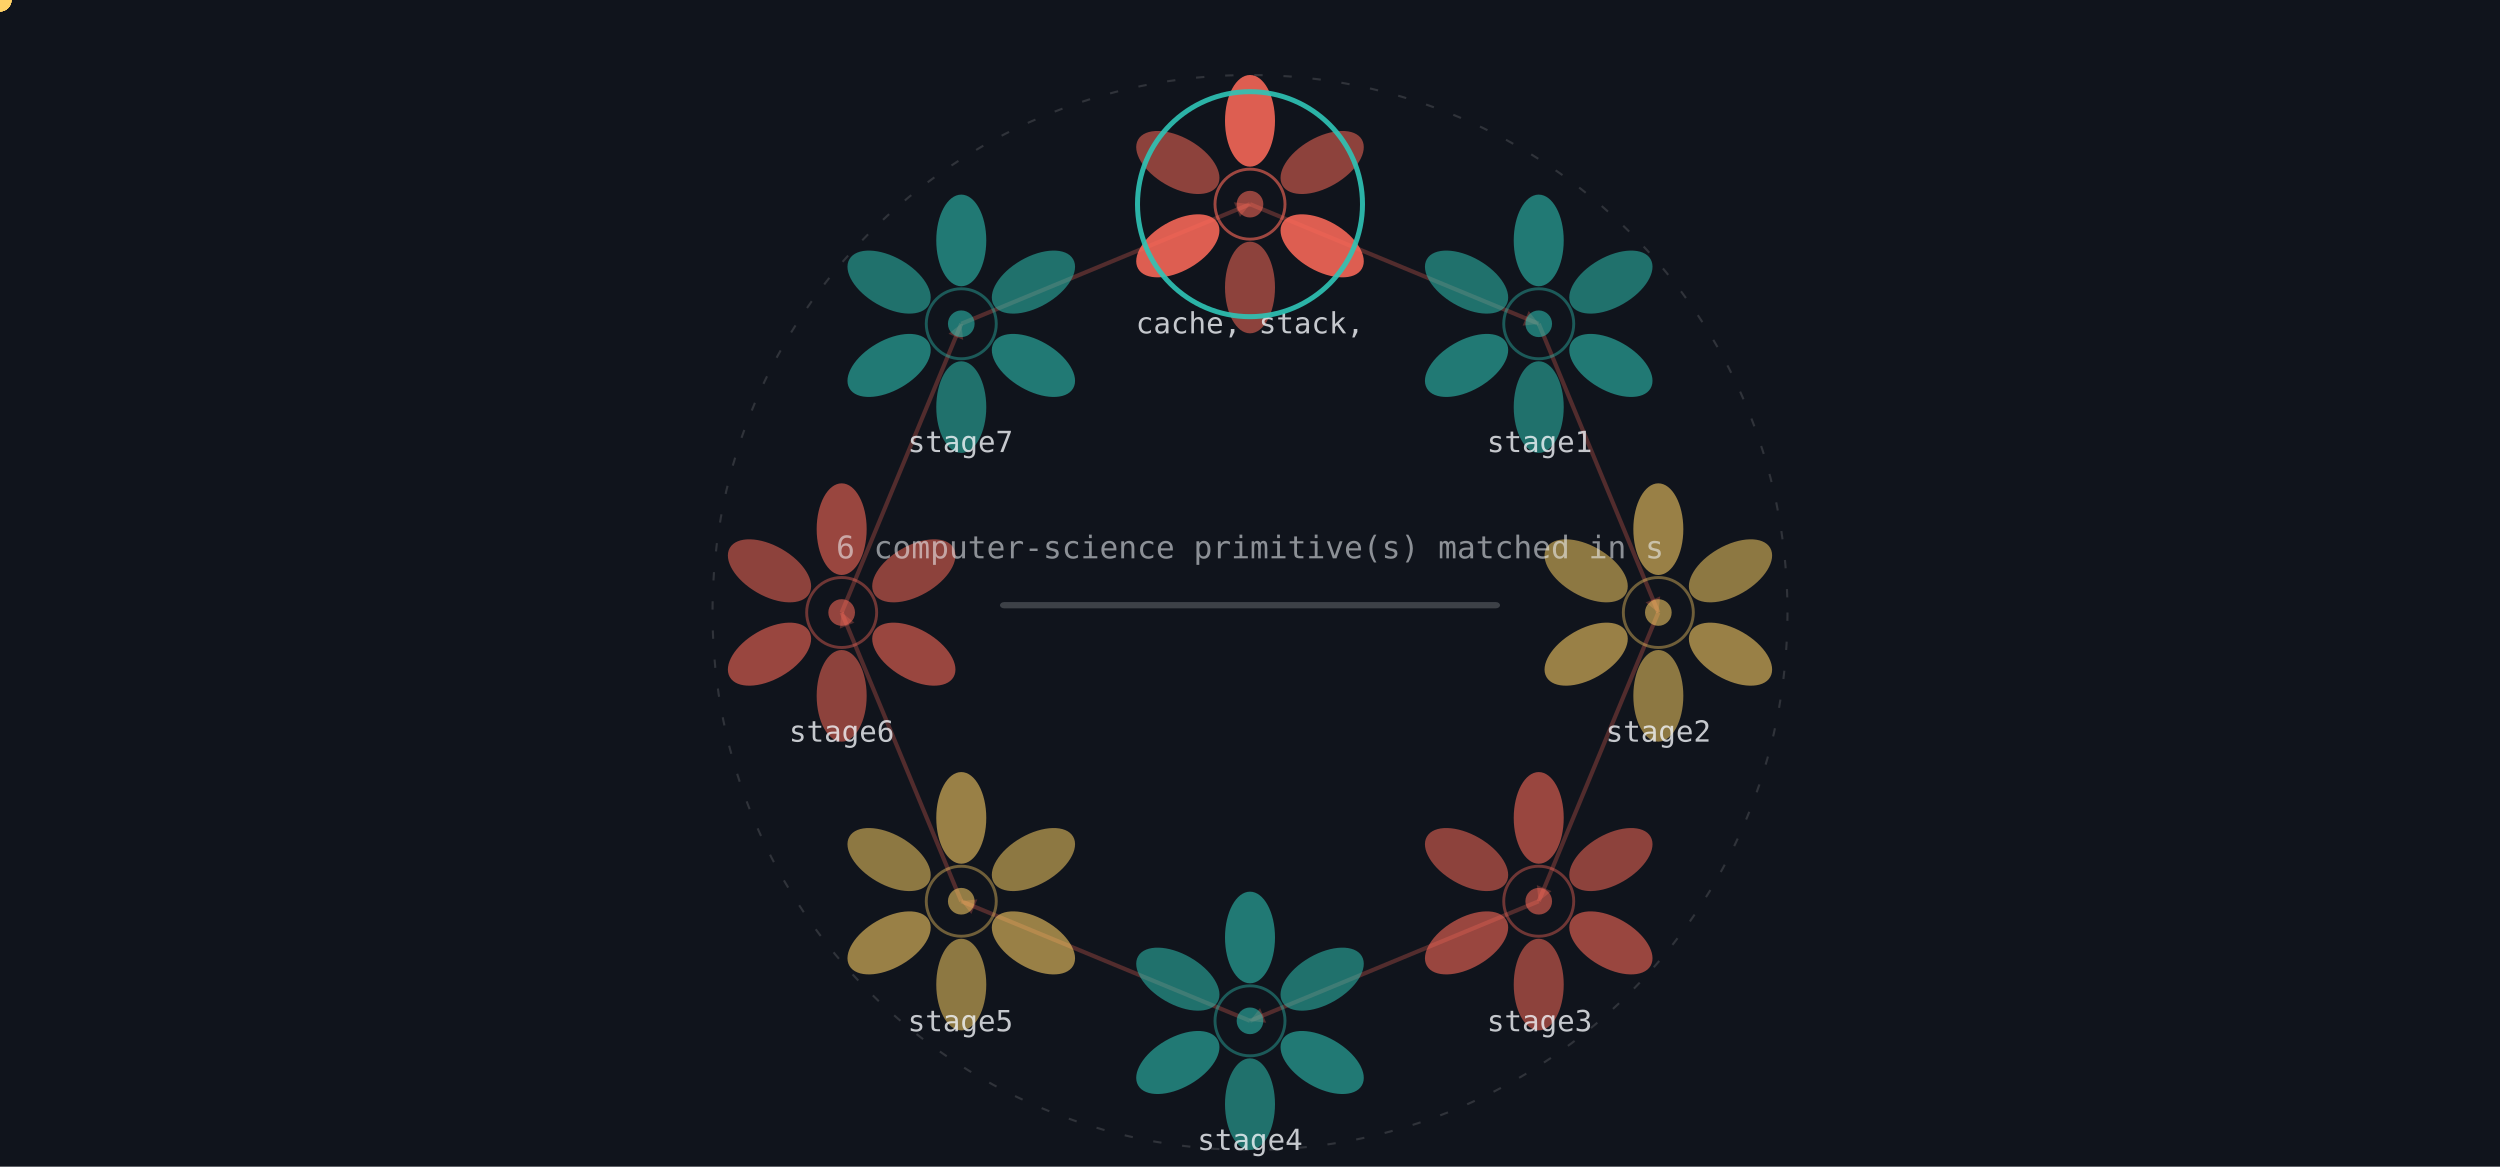
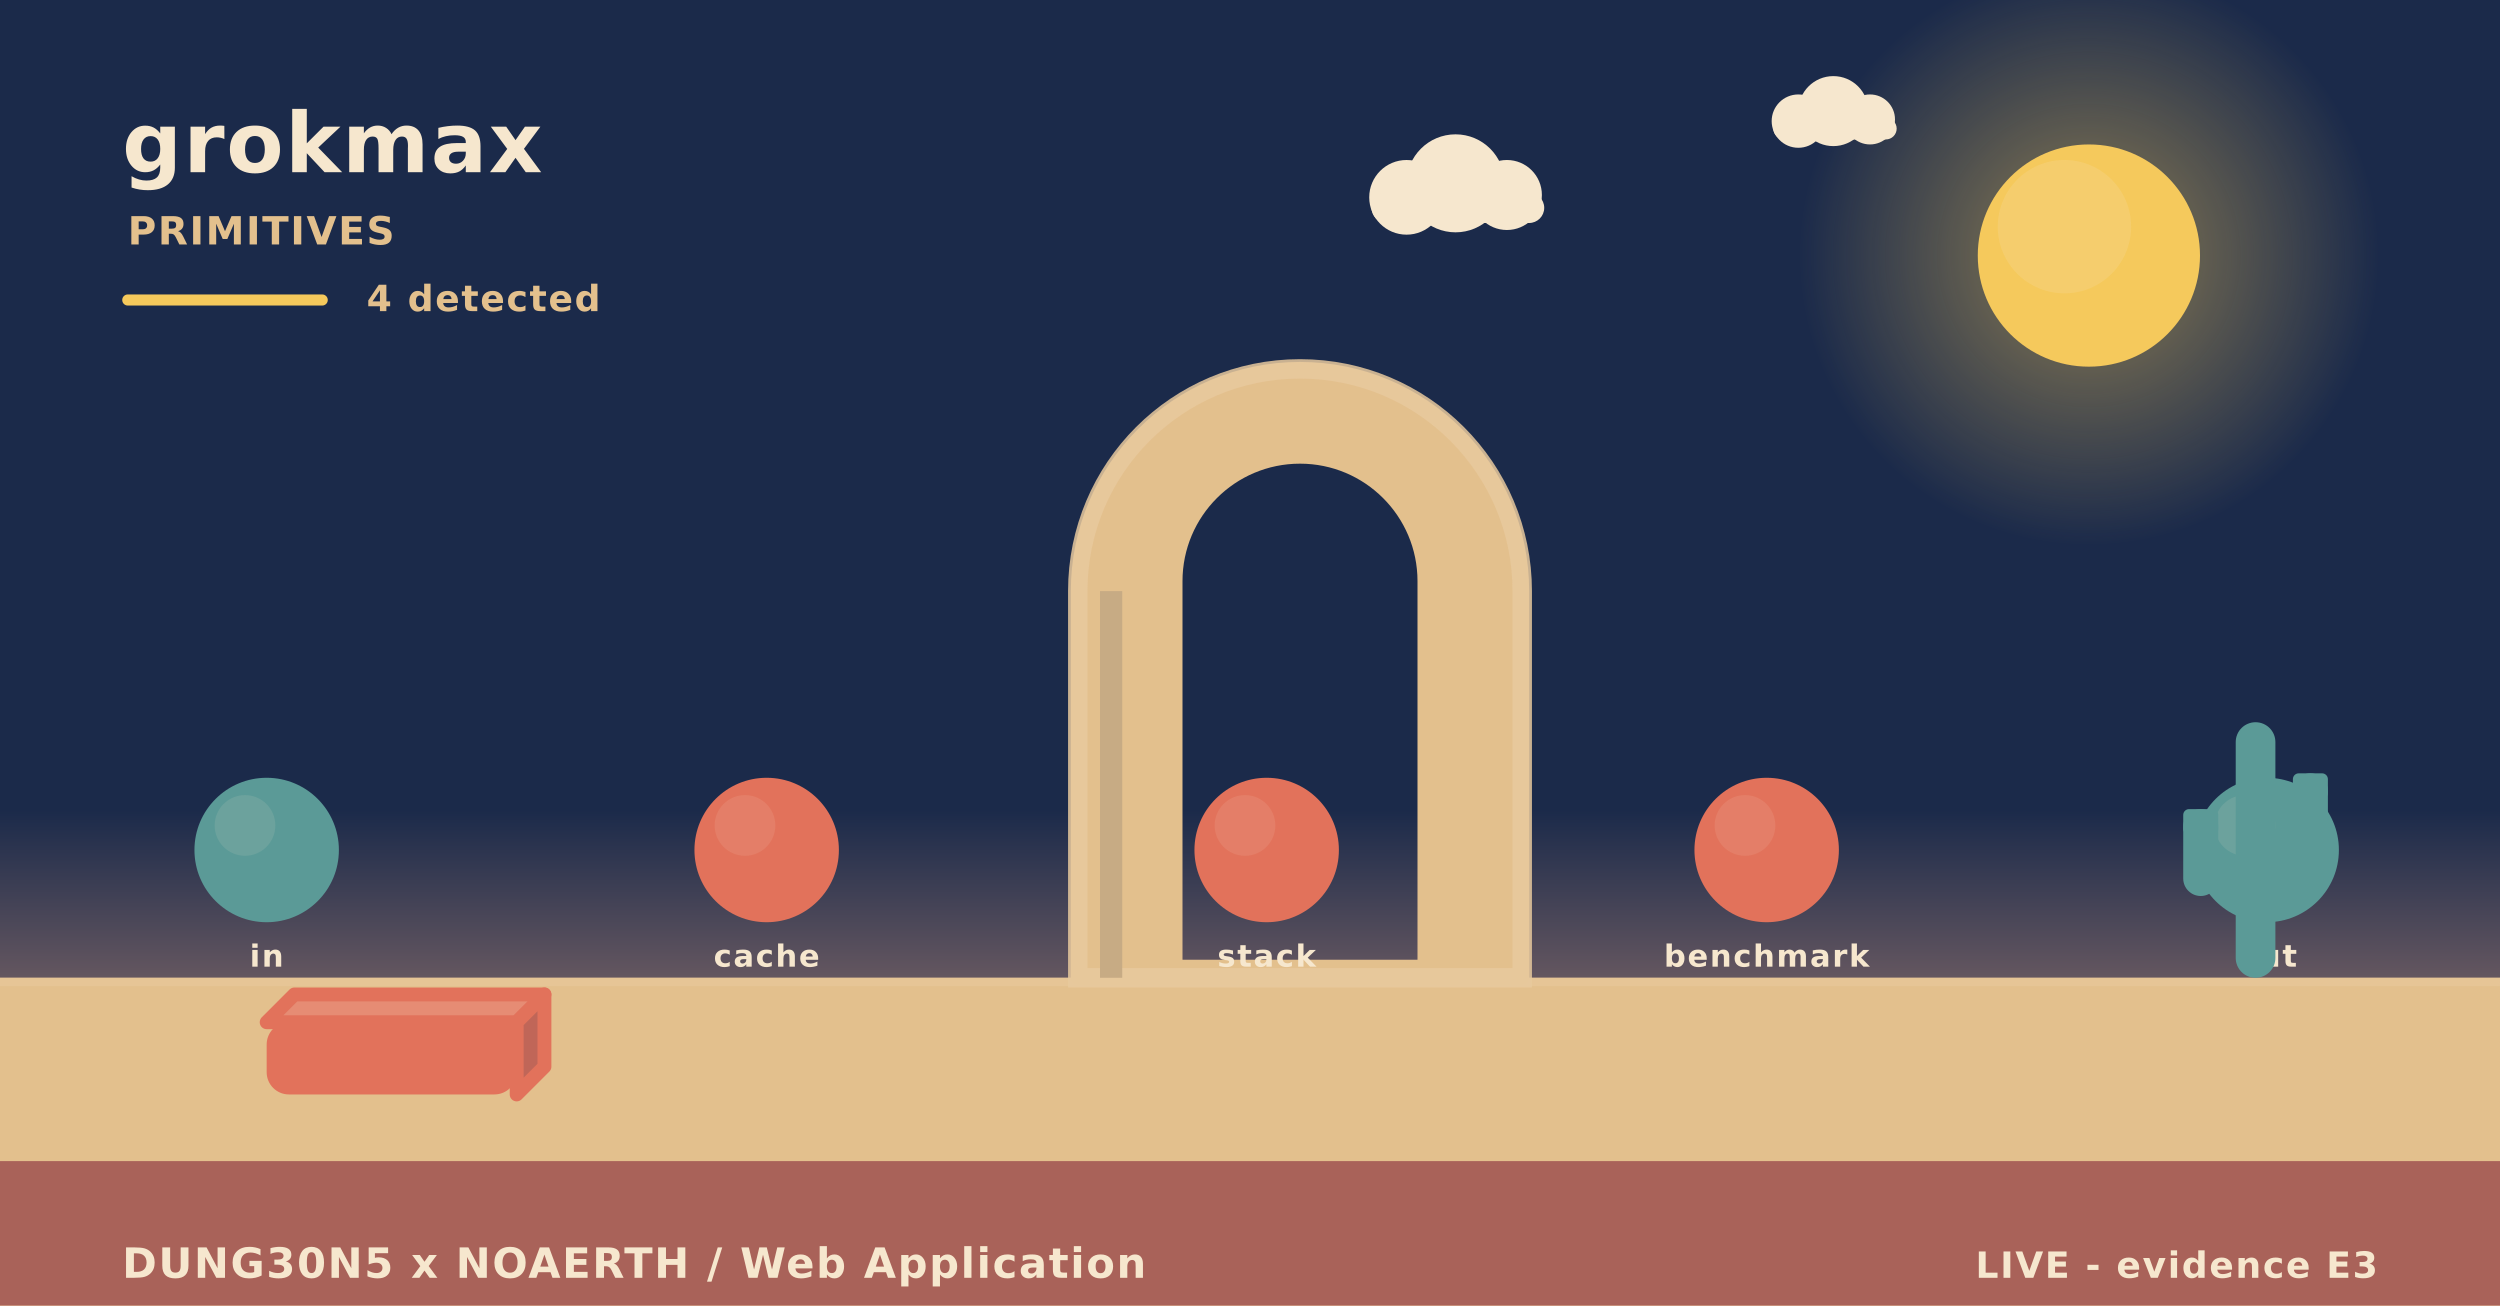
- <svg xmlns="http://www.w3.org/2000/svg" viewBox="0 0 1200 560" width="1200" height="560" role="img" aria-label="grokmax state machine">
-   <rect width="1200" height="560" fill="#10141c" />
-   <defs>
-     <linearGradient id="gs" x1="0" y1="0" x2="1" y2="1">
-       <stop offset="0%" stop-color="#ff6b5a" />
-       <stop offset="100%" stop-color="#2ec4b6" />
-     </linearGradient>
-   </defs>
-   <circle cx="600.00" cy="294.00" r="258.00" fill="none" stroke="rgba(242,245,249,0.140)" stroke-width="1.00" opacity="1.00" stroke-dasharray="4 10" />
-   <line x1="600.00" y1="98.00" x2="738.59" y2="155.41" stroke="rgba(255,107,90,0.500)" stroke-width="2.00" opacity="0.55" />
-   <polygon points="738.59,155.41 733.76,149.29 730.86,156.32" fill="rgba(255,107,90,0.500)" opacity="0.55" />
-   <g opacity="0.9">
-     <circle cx="0.00" cy="0.00" r="5.50" fill="#ffd166" opacity="1.00" />
-     <animateTransform attributeName="transform" type="translate" values="600.00,98.00 738.59,155.41" dur="5.2s" begin="0.0s" repeatCount="indefinite" />
-     <animateTransform attributeName="transform" type="translate" values="738.59,155.41 600.00,98.00" dur="5.2s" begin="2.6s" repeatCount="indefinite" />
+ <svg xmlns="http://www.w3.org/2000/svg" width="900" height="470" viewBox="0 0 900 470" role="img" aria-label="grokmax - how it behaves">
+   <linearGradient id="skys" x1="0" y1="0" x2="0" y2="1">
+     <stop offset="0" stop-color="#1b2a4a" />
+     <stop offset="0.62" stop-color="#1b2a4a" />
+     <stop offset="1" stop-color="#f3ad8a" />
+   </linearGradient>
+   <rect width="900" height="470" fill="url(#skys)" />
+   <radialGradient id="suns">
+     <stop offset="0.35" stop-color="#f5c95c" stop-opacity="0.34" />
+     <stop offset="1" stop-color="#f5c95c" stop-opacity="0" />
+   </radialGradient>
+   <circle cx="752" cy="92" r="104" fill="url(#suns)" />
+   <circle cx="752" cy="92" r="40" fill="#f5c95c" />
+   <circle cx="743.2" cy="81.6" r="24" fill="#f5d27e" opacity="0.5" />
+   <g>
+     <circle cx="524" cy="66" r="17.64" fill="#f6e7ce" />
+     <circle cx="506.36" cy="71.04" r="13.44" fill="#f6e7ce" />
+     <circle cx="542.48" cy="70.2" r="12.6" fill="#f6e7ce" />
+     <rect x="493.76" y="69.36" width="62.16" height="10.92" rx="5.46" fill="#f6e7ce" />
+     <animateTransform attributeName="transform" type="translate" values="0 0;24 0;0 0" dur="36s" begin="0s" repeatCount="indefinite" />
  </g>
-   <line x1="738.59" y1="155.41" x2="796.00" y2="294.00" stroke="rgba(255,107,90,0.500)" stroke-width="2.00" opacity="0.55" />
-   <polygon points="796.00,294.00 796.91,286.26 789.89,289.17" fill="rgba(255,107,90,0.500)" opacity="0.55" />
-   <g opacity="0.9">
-     <circle cx="0.00" cy="0.00" r="5.50" fill="#ffd166" opacity="1.00" />
-     <animateTransform attributeName="transform" type="translate" values="738.59,155.41 796.00,294.00" dur="5.2s" begin="0.65s" repeatCount="indefinite" />
-     <animateTransform attributeName="transform" type="translate" values="796.00,294.00 738.59,155.41" dur="5.2s" begin="3.25s" repeatCount="indefinite" />
+   <g>
+     <circle cx="660" cy="40" r="12.6" fill="#f6e7ce" />
+     <circle cx="647.4" cy="43.6" r="9.6" fill="#f6e7ce" />
+     <circle cx="673.2" cy="43" r="9" fill="#f6e7ce" />
+     <rect x="638.4" y="42.4" width="44.4" height="7.8" rx="3.9" fill="#f6e7ce" />
+     <animateTransform attributeName="transform" type="translate" values="0 0;-18 0;0 0" dur="46s" begin="3s" repeatCount="indefinite" />
  </g>
-   <line x1="796.00" y1="294.00" x2="738.59" y2="432.59" stroke="rgba(255,107,90,0.500)" stroke-width="2.00" opacity="0.55" />
-   <polygon points="738.59,432.59 744.71,427.76 737.68,424.86" fill="rgba(255,107,90,0.500)" opacity="0.55" />
-   <g opacity="0.9">
-     <circle cx="0.00" cy="0.00" r="5.50" fill="#ffd166" opacity="1.00" />
-     <animateTransform attributeName="transform" type="translate" values="796.00,294.00 738.59,432.59" dur="5.2s" begin="1.3s" repeatCount="indefinite" />
-     <animateTransform attributeName="transform" type="translate" values="738.59,432.59 796.00,294.00" dur="5.2s" begin="3.9s" repeatCount="indefinite" />
+   <rect x="0" y="352" width="900" height="118" fill="#e3c08d" />
+   <rect x="0" y="352" width="900" height="3" fill="#e6c596" />
+   <text x="44" y="62" font-family="Verdana,DejaVu Sans,sans-serif" font-size="30" font-weight="700" letter-spacing="0.6" fill="#f6e7ce" text-anchor="start">grokmax</text>
+   <text x="46" y="88" font-family="Verdana,DejaVu Sans,sans-serif" font-size="14" font-weight="700" letter-spacing="0.6" fill="#e3c08d" text-anchor="start">PRIMITIVES</text>
+   <rect x="44" y="106" width="74" height="4" rx="2" fill="#f5c95c" />
+   <text x="132" y="112" font-family="Verdana,DejaVu Sans,sans-serif" font-size="13" font-weight="700" letter-spacing="0.6" fill="#e3c08d" text-anchor="start">4 detected</text>
+   <path d="M388,352 L388,212.8 A80,80 0 0 1 548,212.8 L548,352 Z M423.2,348 L423.2,209.22 A44.8,44.8 0 0 1 512.8,209.22 L512.8,348 Z" fill="#e3c08d" fill-rule="evenodd" stroke="#e3c08d" stroke-width="5" stroke-linejoin="round" />
+   <path d="M388,352 L388,212.8 A80,80 0 0 1 548,212.8 L548,352 Z" fill="none" stroke="#e8c99d" stroke-width="7" stroke-linecap="round" opacity="0.85" />
+   <rect x="396" y="212.8" width="8" height="139.2" fill="#c7ab84" />
+   <circle cx="96" cy="306" r="26" fill="#5b9a97" />
+   <circle cx="88.2" cy="297.16" r="10.92" fill="#7aa9a2" opacity="0.55" />
+   <text x="96" y="348" font-family="Verdana,DejaVu Sans,sans-serif" font-size="11" font-weight="700" letter-spacing="0.6" fill="#f6e7ce" text-anchor="middle">in</text>
+   <g>
+     <circle cx="276" cy="306" r="26" fill="#e2725b" />
+     <circle cx="268.2" cy="297.16" r="10.92" fill="#e68972" opacity="0.55" />
+     <animate attributeName="opacity" values="0.8;1;0.8" dur="4.6s" begin="0s" repeatCount="indefinite" />
  </g>
-   <line x1="738.59" y1="432.59" x2="600.00" y2="490.00" stroke="rgba(255,107,90,0.500)" stroke-width="2.00" opacity="0.55" />
-   <polygon points="600.00,490.00 607.74,490.91 604.83,483.89" fill="rgba(255,107,90,0.500)" opacity="0.55" />
-   <g opacity="0.9">
-     <circle cx="0.00" cy="0.00" r="5.50" fill="#ffd166" opacity="1.00" />
-     <animateTransform attributeName="transform" type="translate" values="738.59,432.59 600.00,490.00" dur="5.2s" begin="1.95s" repeatCount="indefinite" />
-     <animateTransform attributeName="transform" type="translate" values="600.00,490.00 738.59,432.59" dur="5.2s" begin="4.55s" repeatCount="indefinite" />
+   <text x="276" y="348" font-family="Verdana,DejaVu Sans,sans-serif" font-size="11" font-weight="700" letter-spacing="0.6" fill="#f6e7ce" text-anchor="middle">cache</text>
+   <g>
+     <circle cx="456" cy="306" r="26" fill="#e2725b" />
+     <circle cx="448.2" cy="297.16" r="10.92" fill="#e68972" opacity="0.55" />
+     <animate attributeName="opacity" values="0.8;1;0.8" dur="5.2s" begin="0s" repeatCount="indefinite" />
  </g>
-   <line x1="600.00" y1="490.00" x2="461.41" y2="432.59" stroke="rgba(255,107,90,0.500)" stroke-width="2.00" opacity="0.55" />
-   <polygon points="461.41,432.59 466.24,438.71 469.14,431.68" fill="rgba(255,107,90,0.500)" opacity="0.55" />
-   <g opacity="0.9">
-     <circle cx="0.00" cy="0.00" r="5.50" fill="#ffd166" opacity="1.00" />
-     <animateTransform attributeName="transform" type="translate" values="600.00,490.00 461.41,432.59" dur="5.2s" begin="2.6s" repeatCount="indefinite" />
-     <animateTransform attributeName="transform" type="translate" values="461.41,432.59 600.00,490.00" dur="5.2s" begin="5.2s" repeatCount="indefinite" />
+   <text x="456" y="348" font-family="Verdana,DejaVu Sans,sans-serif" font-size="11" font-weight="700" letter-spacing="0.6" fill="#f6e7ce" text-anchor="middle">stack</text>
+   <g>
+     <circle cx="636" cy="306" r="26" fill="#e2725b" />
+     <circle cx="628.2" cy="297.16" r="10.92" fill="#e68972" opacity="0.55" />
+     <animate attributeName="opacity" values="0.8;1;0.8" dur="5.8s" begin="0s" repeatCount="indefinite" />
  </g>
-   <line x1="461.41" y1="432.59" x2="404.00" y2="294.00" stroke="rgba(255,107,90,0.500)" stroke-width="2.00" opacity="0.55" />
-   <polygon points="404.00,294.00 403.09,301.74 410.11,298.83" fill="rgba(255,107,90,0.500)" opacity="0.55" />
-   <g opacity="0.9">
-     <circle cx="0.00" cy="0.00" r="5.50" fill="#ffd166" opacity="1.00" />
-     <animateTransform attributeName="transform" type="translate" values="461.41,432.59 404.00,294.00" dur="5.2s" begin="3.25s" repeatCount="indefinite" />
-     <animateTransform attributeName="transform" type="translate" values="404.00,294.00 461.41,432.59" dur="5.2s" begin="5.85s" repeatCount="indefinite" />
-   </g>
-   <line x1="404.00" y1="294.00" x2="461.41" y2="155.41" stroke="rgba(255,107,90,0.500)" stroke-width="2.00" opacity="0.55" />
-   <polygon points="461.41,155.41 455.29,160.24 462.32,163.14" fill="rgba(255,107,90,0.500)" opacity="0.55" />
-   <g opacity="0.9">
-     <circle cx="0.00" cy="0.00" r="5.50" fill="#ffd166" opacity="1.00" />
-     <animateTransform attributeName="transform" type="translate" values="404.00,294.00 461.41,155.41" dur="5.2s" begin="3.9s" repeatCount="indefinite" />
-     <animateTransform attributeName="transform" type="translate" values="461.41,155.41 404.00,294.00" dur="5.2s" begin="6.5s" repeatCount="indefinite" />
-   </g>
-   <line x1="461.41" y1="155.41" x2="600.00" y2="98.00" stroke="rgba(255,107,90,0.500)" stroke-width="2.00" opacity="0.55" />
-   <polygon points="600.00,98.00 592.26,97.09 595.17,104.11" fill="rgba(255,107,90,0.500)" opacity="0.55" />
-   <g opacity="0.9">
-     <circle cx="0.00" cy="0.00" r="5.50" fill="#ffd166" opacity="1.00" />
-     <animateTransform attributeName="transform" type="translate" values="461.41,155.41 600.00,98.00" dur="5.2s" begin="4.55s" repeatCount="indefinite" />
-     <animateTransform attributeName="transform" type="translate" values="600.00,98.00 461.41,155.41" dur="5.2s" begin="7.15s" repeatCount="indefinite" />
-   </g>
-   <ellipse cx="600.00" cy="58.00" rx="12.00" ry="22.00" fill="rgba(255,107,90,0.900)" opacity="0.95" transform="rotate(0.0 600.00 58.00)" />
-   <ellipse cx="634.64" cy="78.00" rx="12.00" ry="22.00" fill="rgba(255,107,90,0.550)" opacity="0.95" transform="rotate(60.0 634.64 78.00)" />
-   <ellipse cx="634.64" cy="118.00" rx="12.00" ry="22.00" fill="rgba(255,107,90,0.900)" opacity="0.95" transform="rotate(120.0 634.64 118.00)" />
-   <ellipse cx="600.00" cy="138.00" rx="12.00" ry="22.00" fill="rgba(255,107,90,0.550)" opacity="0.95" transform="rotate(180.0 600.00 138.00)" />
-   <ellipse cx="565.36" cy="118.00" rx="12.00" ry="22.00" fill="rgba(255,107,90,0.900)" opacity="0.95" transform="rotate(240.0 565.36 118.00)" />
-   <ellipse cx="565.36" cy="78.00" rx="12.00" ry="22.00" fill="rgba(255,107,90,0.550)" opacity="0.95" transform="rotate(300.0 565.36 78.00)" />
-   <circle cx="600.00" cy="98.00" r="16.80" fill="none" stroke="rgba(255,107,90,0.900)" stroke-width="1.40" opacity="0.66" />
-   <circle cx="600.00" cy="98.00" r="6.40" fill="rgba(255,107,90,0.550)" opacity="1.00" />
-   <text x="600" y="160" font-family="ui-monospace,Menlo,monospace" font-size="14" fill="rgba(242,245,249,0.800)" text-anchor="middle">cache, stack, </text>
-   <g>
-     <circle cx="600.00" cy="98.00" r="54.00" fill="none" stroke="#2ec4b6" stroke-width="2.40" opacity="0.90" />
-     <animate attributeName="opacity" values="0.25;1.0;0.25" dur="10.4s" begin="0.0s" repeatCount="indefinite" />
-   </g>
-   <ellipse cx="738.59" cy="115.41" rx="12.00" ry="22.00" fill="rgba(46,196,182,0.600)" opacity="0.95" transform="rotate(0.0 738.59 115.41)" />
-   <ellipse cx="773.23" cy="135.41" rx="12.00" ry="22.00" fill="rgba(46,196,182,0.550)" opacity="0.95" transform="rotate(60.0 773.23 135.41)" />
-   <ellipse cx="773.23" cy="175.41" rx="12.00" ry="22.00" fill="rgba(46,196,182,0.600)" opacity="0.95" transform="rotate(120.0 773.23 175.41)" />
-   <ellipse cx="738.59" cy="195.41" rx="12.00" ry="22.00" fill="rgba(46,196,182,0.550)" opacity="0.95" transform="rotate(180.0 738.59 195.41)" />
-   <ellipse cx="703.95" cy="175.41" rx="12.00" ry="22.00" fill="rgba(46,196,182,0.600)" opacity="0.95" transform="rotate(240.0 703.95 175.41)" />
-   <ellipse cx="703.95" cy="135.41" rx="12.00" ry="22.00" fill="rgba(46,196,182,0.550)" opacity="0.95" transform="rotate(300.0 703.95 135.41)" />
-   <circle cx="738.59" cy="155.41" r="16.80" fill="none" stroke="rgba(46,196,182,0.600)" stroke-width="1.40" opacity="0.66" />
-   <circle cx="738.59" cy="155.41" r="6.40" fill="rgba(46,196,182,0.550)" opacity="1.00" />
-   <text x="739" y="217" font-family="ui-monospace,Menlo,monospace" font-size="14" fill="rgba(242,245,249,0.800)" text-anchor="middle">stage1</text>
-   <ellipse cx="796.00" cy="254.00" rx="12.00" ry="22.00" fill="rgba(255,209,102,0.600)" opacity="0.95" transform="rotate(0.0 796.00 254.00)" />
-   <ellipse cx="830.64" cy="274.00" rx="12.00" ry="22.00" fill="rgba(255,209,102,0.550)" opacity="0.95" transform="rotate(60.0 830.64 274.00)" />
-   <ellipse cx="830.64" cy="314.00" rx="12.00" ry="22.00" fill="rgba(255,209,102,0.600)" opacity="0.95" transform="rotate(120.0 830.64 314.00)" />
-   <ellipse cx="796.00" cy="334.00" rx="12.00" ry="22.00" fill="rgba(255,209,102,0.550)" opacity="0.95" transform="rotate(180.0 796.00 334.00)" />
-   <ellipse cx="761.36" cy="314.00" rx="12.00" ry="22.00" fill="rgba(255,209,102,0.600)" opacity="0.95" transform="rotate(240.0 761.36 314.00)" />
-   <ellipse cx="761.36" cy="274.00" rx="12.00" ry="22.00" fill="rgba(255,209,102,0.550)" opacity="0.95" transform="rotate(300.0 761.36 274.00)" />
-   <circle cx="796.00" cy="294.00" r="16.80" fill="none" stroke="rgba(255,209,102,0.600)" stroke-width="1.40" opacity="0.66" />
-   <circle cx="796.00" cy="294.00" r="6.40" fill="rgba(255,209,102,0.550)" opacity="1.00" />
-   <text x="796" y="356" font-family="ui-monospace,Menlo,monospace" font-size="14" fill="rgba(242,245,249,0.800)" text-anchor="middle">stage2</text>
-   <ellipse cx="738.59" cy="392.59" rx="12.00" ry="22.00" fill="rgba(255,107,90,0.600)" opacity="0.95" transform="rotate(0.0 738.59 392.59)" />
-   <ellipse cx="773.23" cy="412.59" rx="12.00" ry="22.00" fill="rgba(255,107,90,0.550)" opacity="0.95" transform="rotate(60.0 773.23 412.59)" />
-   <ellipse cx="773.23" cy="452.59" rx="12.00" ry="22.00" fill="rgba(255,107,90,0.600)" opacity="0.95" transform="rotate(120.0 773.23 452.59)" />
-   <ellipse cx="738.59" cy="472.59" rx="12.00" ry="22.00" fill="rgba(255,107,90,0.550)" opacity="0.95" transform="rotate(180.0 738.59 472.59)" />
-   <ellipse cx="703.95" cy="452.59" rx="12.00" ry="22.00" fill="rgba(255,107,90,0.600)" opacity="0.95" transform="rotate(240.0 703.95 452.59)" />
-   <ellipse cx="703.95" cy="412.59" rx="12.00" ry="22.00" fill="rgba(255,107,90,0.550)" opacity="0.95" transform="rotate(300.0 703.95 412.59)" />
-   <circle cx="738.59" cy="432.59" r="16.80" fill="none" stroke="rgba(255,107,90,0.600)" stroke-width="1.40" opacity="0.66" />
-   <circle cx="738.59" cy="432.59" r="6.40" fill="rgba(255,107,90,0.550)" opacity="1.00" />
-   <text x="739" y="495" font-family="ui-monospace,Menlo,monospace" font-size="14" fill="rgba(242,245,249,0.800)" text-anchor="middle">stage3</text>
-   <ellipse cx="600.00" cy="450.00" rx="12.00" ry="22.00" fill="rgba(46,196,182,0.600)" opacity="0.95" transform="rotate(0.0 600.00 450.00)" />
-   <ellipse cx="634.64" cy="470.00" rx="12.00" ry="22.00" fill="rgba(46,196,182,0.550)" opacity="0.95" transform="rotate(60.0 634.64 470.00)" />
-   <ellipse cx="634.64" cy="510.00" rx="12.00" ry="22.00" fill="rgba(46,196,182,0.600)" opacity="0.95" transform="rotate(120.0 634.64 510.00)" />
-   <ellipse cx="600.00" cy="530.00" rx="12.00" ry="22.00" fill="rgba(46,196,182,0.550)" opacity="0.95" transform="rotate(180.0 600.00 530.00)" />
-   <ellipse cx="565.36" cy="510.00" rx="12.00" ry="22.00" fill="rgba(46,196,182,0.600)" opacity="0.95" transform="rotate(240.0 565.36 510.00)" />
-   <ellipse cx="565.36" cy="470.00" rx="12.00" ry="22.00" fill="rgba(46,196,182,0.550)" opacity="0.95" transform="rotate(300.0 565.36 470.00)" />
-   <circle cx="600.00" cy="490.00" r="16.80" fill="none" stroke="rgba(46,196,182,0.600)" stroke-width="1.40" opacity="0.66" />
-   <circle cx="600.00" cy="490.00" r="6.40" fill="rgba(46,196,182,0.550)" opacity="1.00" />
-   <text x="600" y="552" font-family="ui-monospace,Menlo,monospace" font-size="14" fill="rgba(242,245,249,0.800)" text-anchor="middle">stage4</text>
-   <ellipse cx="461.41" cy="392.59" rx="12.00" ry="22.00" fill="rgba(255,209,102,0.600)" opacity="0.95" transform="rotate(0.0 461.41 392.59)" />
-   <ellipse cx="496.05" cy="412.59" rx="12.00" ry="22.00" fill="rgba(255,209,102,0.550)" opacity="0.95" transform="rotate(60.0 496.05 412.59)" />
-   <ellipse cx="496.05" cy="452.59" rx="12.00" ry="22.00" fill="rgba(255,209,102,0.600)" opacity="0.95" transform="rotate(120.0 496.05 452.59)" />
-   <ellipse cx="461.41" cy="472.59" rx="12.00" ry="22.00" fill="rgba(255,209,102,0.550)" opacity="0.95" transform="rotate(180.0 461.41 472.59)" />
-   <ellipse cx="426.77" cy="452.59" rx="12.00" ry="22.00" fill="rgba(255,209,102,0.600)" opacity="0.95" transform="rotate(240.0 426.77 452.59)" />
-   <ellipse cx="426.77" cy="412.59" rx="12.00" ry="22.00" fill="rgba(255,209,102,0.550)" opacity="0.95" transform="rotate(300.0 426.77 412.59)" />
-   <circle cx="461.41" cy="432.59" r="16.80" fill="none" stroke="rgba(255,209,102,0.600)" stroke-width="1.40" opacity="0.66" />
-   <circle cx="461.41" cy="432.59" r="6.40" fill="rgba(255,209,102,0.550)" opacity="1.00" />
-   <text x="461" y="495" font-family="ui-monospace,Menlo,monospace" font-size="14" fill="rgba(242,245,249,0.800)" text-anchor="middle">stage5</text>
-   <ellipse cx="404.00" cy="254.00" rx="12.00" ry="22.00" fill="rgba(255,107,90,0.600)" opacity="0.95" transform="rotate(0.0 404.00 254.00)" />
-   <ellipse cx="438.64" cy="274.00" rx="12.00" ry="22.00" fill="rgba(255,107,90,0.550)" opacity="0.95" transform="rotate(60.0 438.64 274.00)" />
-   <ellipse cx="438.64" cy="314.00" rx="12.00" ry="22.00" fill="rgba(255,107,90,0.600)" opacity="0.95" transform="rotate(120.0 438.64 314.00)" />
-   <ellipse cx="404.00" cy="334.00" rx="12.00" ry="22.00" fill="rgba(255,107,90,0.550)" opacity="0.95" transform="rotate(180.0 404.00 334.00)" />
-   <ellipse cx="369.36" cy="314.00" rx="12.00" ry="22.00" fill="rgba(255,107,90,0.600)" opacity="0.95" transform="rotate(240.0 369.36 314.00)" />
-   <ellipse cx="369.36" cy="274.00" rx="12.00" ry="22.00" fill="rgba(255,107,90,0.550)" opacity="0.95" transform="rotate(300.0 369.36 274.00)" />
-   <circle cx="404.00" cy="294.00" r="16.80" fill="none" stroke="rgba(255,107,90,0.600)" stroke-width="1.40" opacity="0.66" />
-   <circle cx="404.00" cy="294.00" r="6.40" fill="rgba(255,107,90,0.550)" opacity="1.00" />
-   <text x="404" y="356" font-family="ui-monospace,Menlo,monospace" font-size="14" fill="rgba(242,245,249,0.800)" text-anchor="middle">stage6</text>
-   <ellipse cx="461.41" cy="115.41" rx="12.00" ry="22.00" fill="rgba(46,196,182,0.600)" opacity="0.95" transform="rotate(0.0 461.41 115.41)" />
-   <ellipse cx="496.05" cy="135.41" rx="12.00" ry="22.00" fill="rgba(46,196,182,0.550)" opacity="0.95" transform="rotate(60.0 496.05 135.41)" />
-   <ellipse cx="496.05" cy="175.41" rx="12.00" ry="22.00" fill="rgba(46,196,182,0.600)" opacity="0.95" transform="rotate(120.0 496.05 175.41)" />
-   <ellipse cx="461.41" cy="195.41" rx="12.00" ry="22.00" fill="rgba(46,196,182,0.550)" opacity="0.95" transform="rotate(180.0 461.41 195.41)" />
-   <ellipse cx="426.77" cy="175.41" rx="12.00" ry="22.00" fill="rgba(46,196,182,0.600)" opacity="0.95" transform="rotate(240.0 426.77 175.41)" />
-   <ellipse cx="426.77" cy="135.41" rx="12.00" ry="22.00" fill="rgba(46,196,182,0.550)" opacity="0.95" transform="rotate(300.0 426.77 135.41)" />
-   <circle cx="461.41" cy="155.41" r="16.80" fill="none" stroke="rgba(46,196,182,0.600)" stroke-width="1.40" opacity="0.66" />
-   <circle cx="461.41" cy="155.41" r="6.40" fill="rgba(46,196,182,0.550)" opacity="1.00" />
-   <text x="461" y="217" font-family="ui-monospace,Menlo,monospace" font-size="14" fill="rgba(242,245,249,0.800)" text-anchor="middle">stage7</text>
-   <rect x="480.00" y="289.00" width="240.00" height="3.00" rx="2.00" fill="rgba(242,245,249,0.200)" opacity="1.00" />
-   <text x="600" y="268" font-family="ui-monospace,Menlo,monospace" font-size="15" fill="rgba(242,245,249,0.550)" text-anchor="middle">6 computer-science primitive(s) matched in s</text>
+   <text x="636" y="348" font-family="Verdana,DejaVu Sans,sans-serif" font-size="11" font-weight="700" letter-spacing="0.6" fill="#f6e7ce" text-anchor="middle">benchmark</text>
+   <circle cx="816" cy="306" r="26" fill="#5b9a97" />
+   <circle cx="808.2" cy="297.16" r="10.92" fill="#7aa9a2" opacity="0.55" />
+   <text x="816" y="348" font-family="Verdana,DejaVu Sans,sans-serif" font-size="11" font-weight="700" letter-spacing="0.6" fill="#f6e7ce" text-anchor="middle">out</text>
+   <path d="M96,368 L186,368 L196,358 L106,358 Z" fill="#e68c74" stroke="#e2725b" stroke-width="5" stroke-linejoin="round" />
+   <path d="M186,368 L196,358 L196,384 L186,394 Z" fill="#c06658" stroke="#e2725b" stroke-width="5" stroke-linejoin="round" />
+   <rect x="96" y="368" width="90" height="26" rx="8" fill="#e2725b" />
+   <rect x="804.86" y="260" width="14.28" height="92" rx="7.14" fill="#5b9a97" />
+   <rect x="785.96" y="291.28" width="12.6" height="31.28" rx="6.3" fill="#5b9a97" />
+   <rect x="785.96" y="291.28" width="12.6" height="9.2" rx="2.1" fill="#5b9a97" />
+   <rect x="825.44" y="278.4" width="12.6" height="31.28" rx="6.3" fill="#5b9a97" />
+   <rect x="825.44" y="278.4" width="12.6" height="9.2" rx="2.1" fill="#5b9a97" />
+   <rect x="0" y="418" width="900" height="52" rx="0" fill="#a65c56" opacity="0.94" />
+   <text x="44" y="460" font-family="Verdana,DejaVu Sans,sans-serif" font-size="15" font-weight="700" letter-spacing="0.6" fill="#f6e7ce" text-anchor="start">DUNG30N5 x NOAERTH  /  Web Application</text>
+   <text x="856" y="460" font-family="Verdana,DejaVu Sans,sans-serif" font-size="13" font-weight="700" letter-spacing="0.6" fill="#f6e7ce" text-anchor="end">LIVE  -  evidence E3</text>
</svg>
